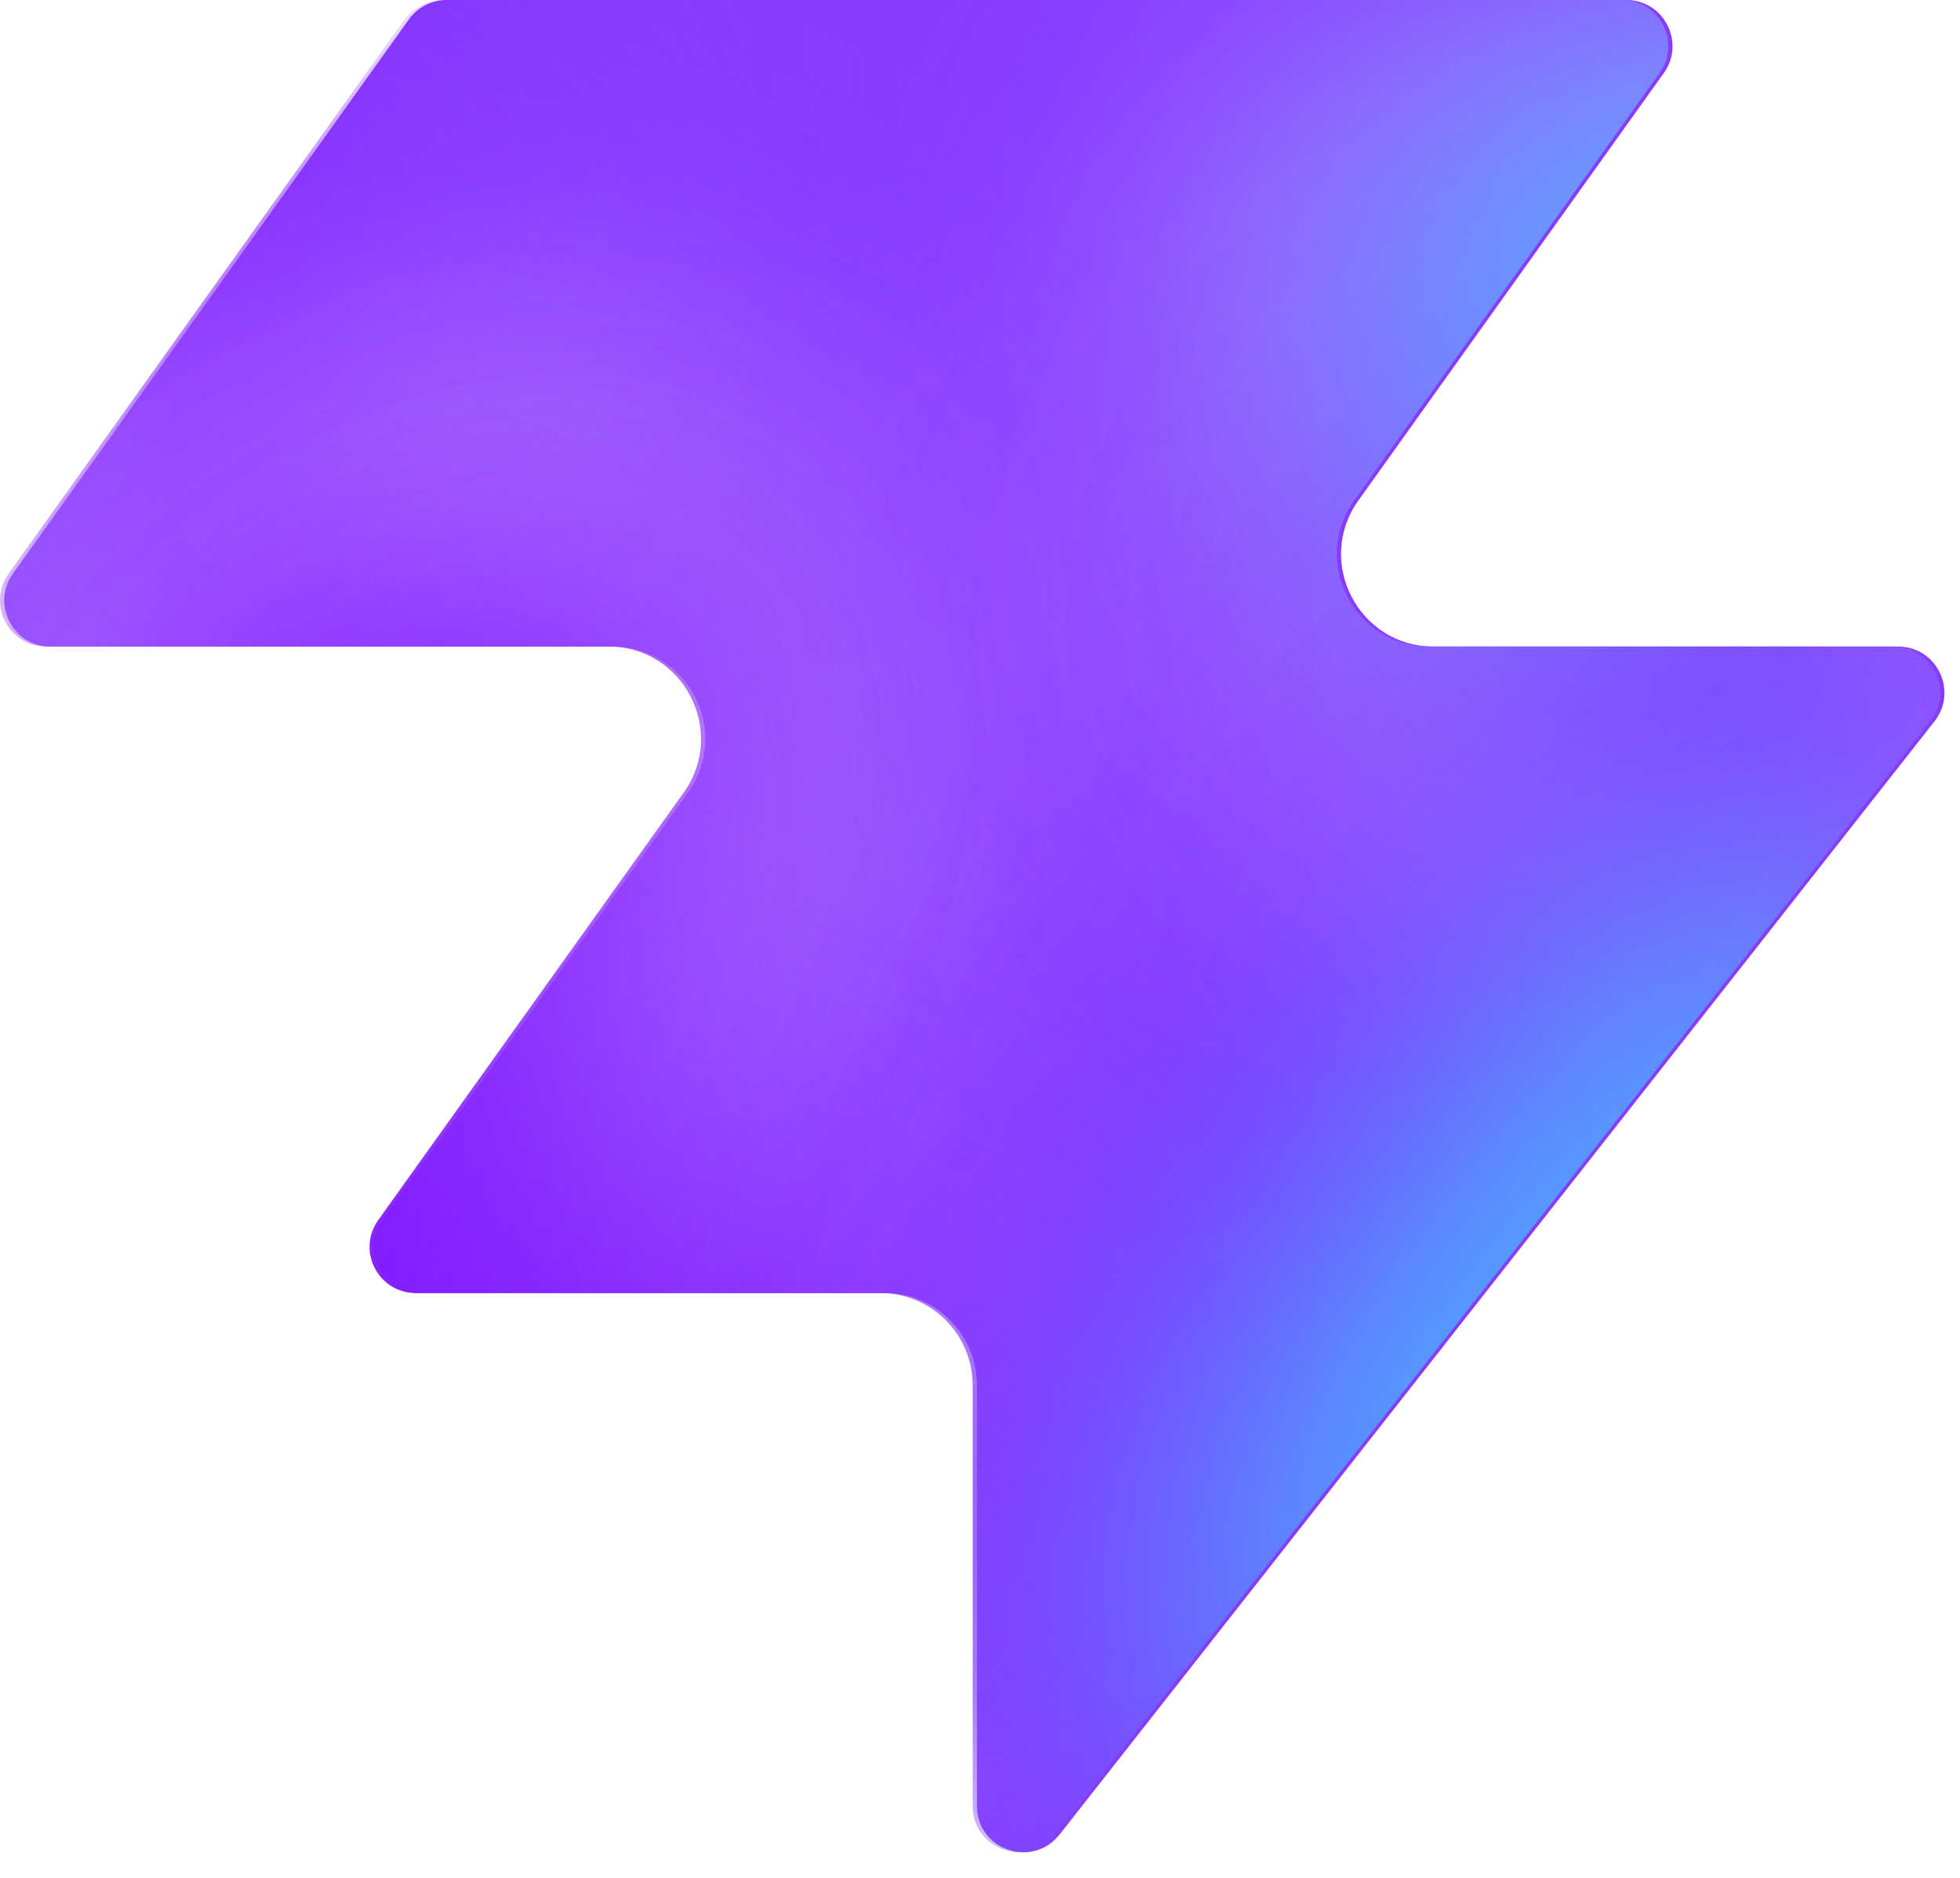
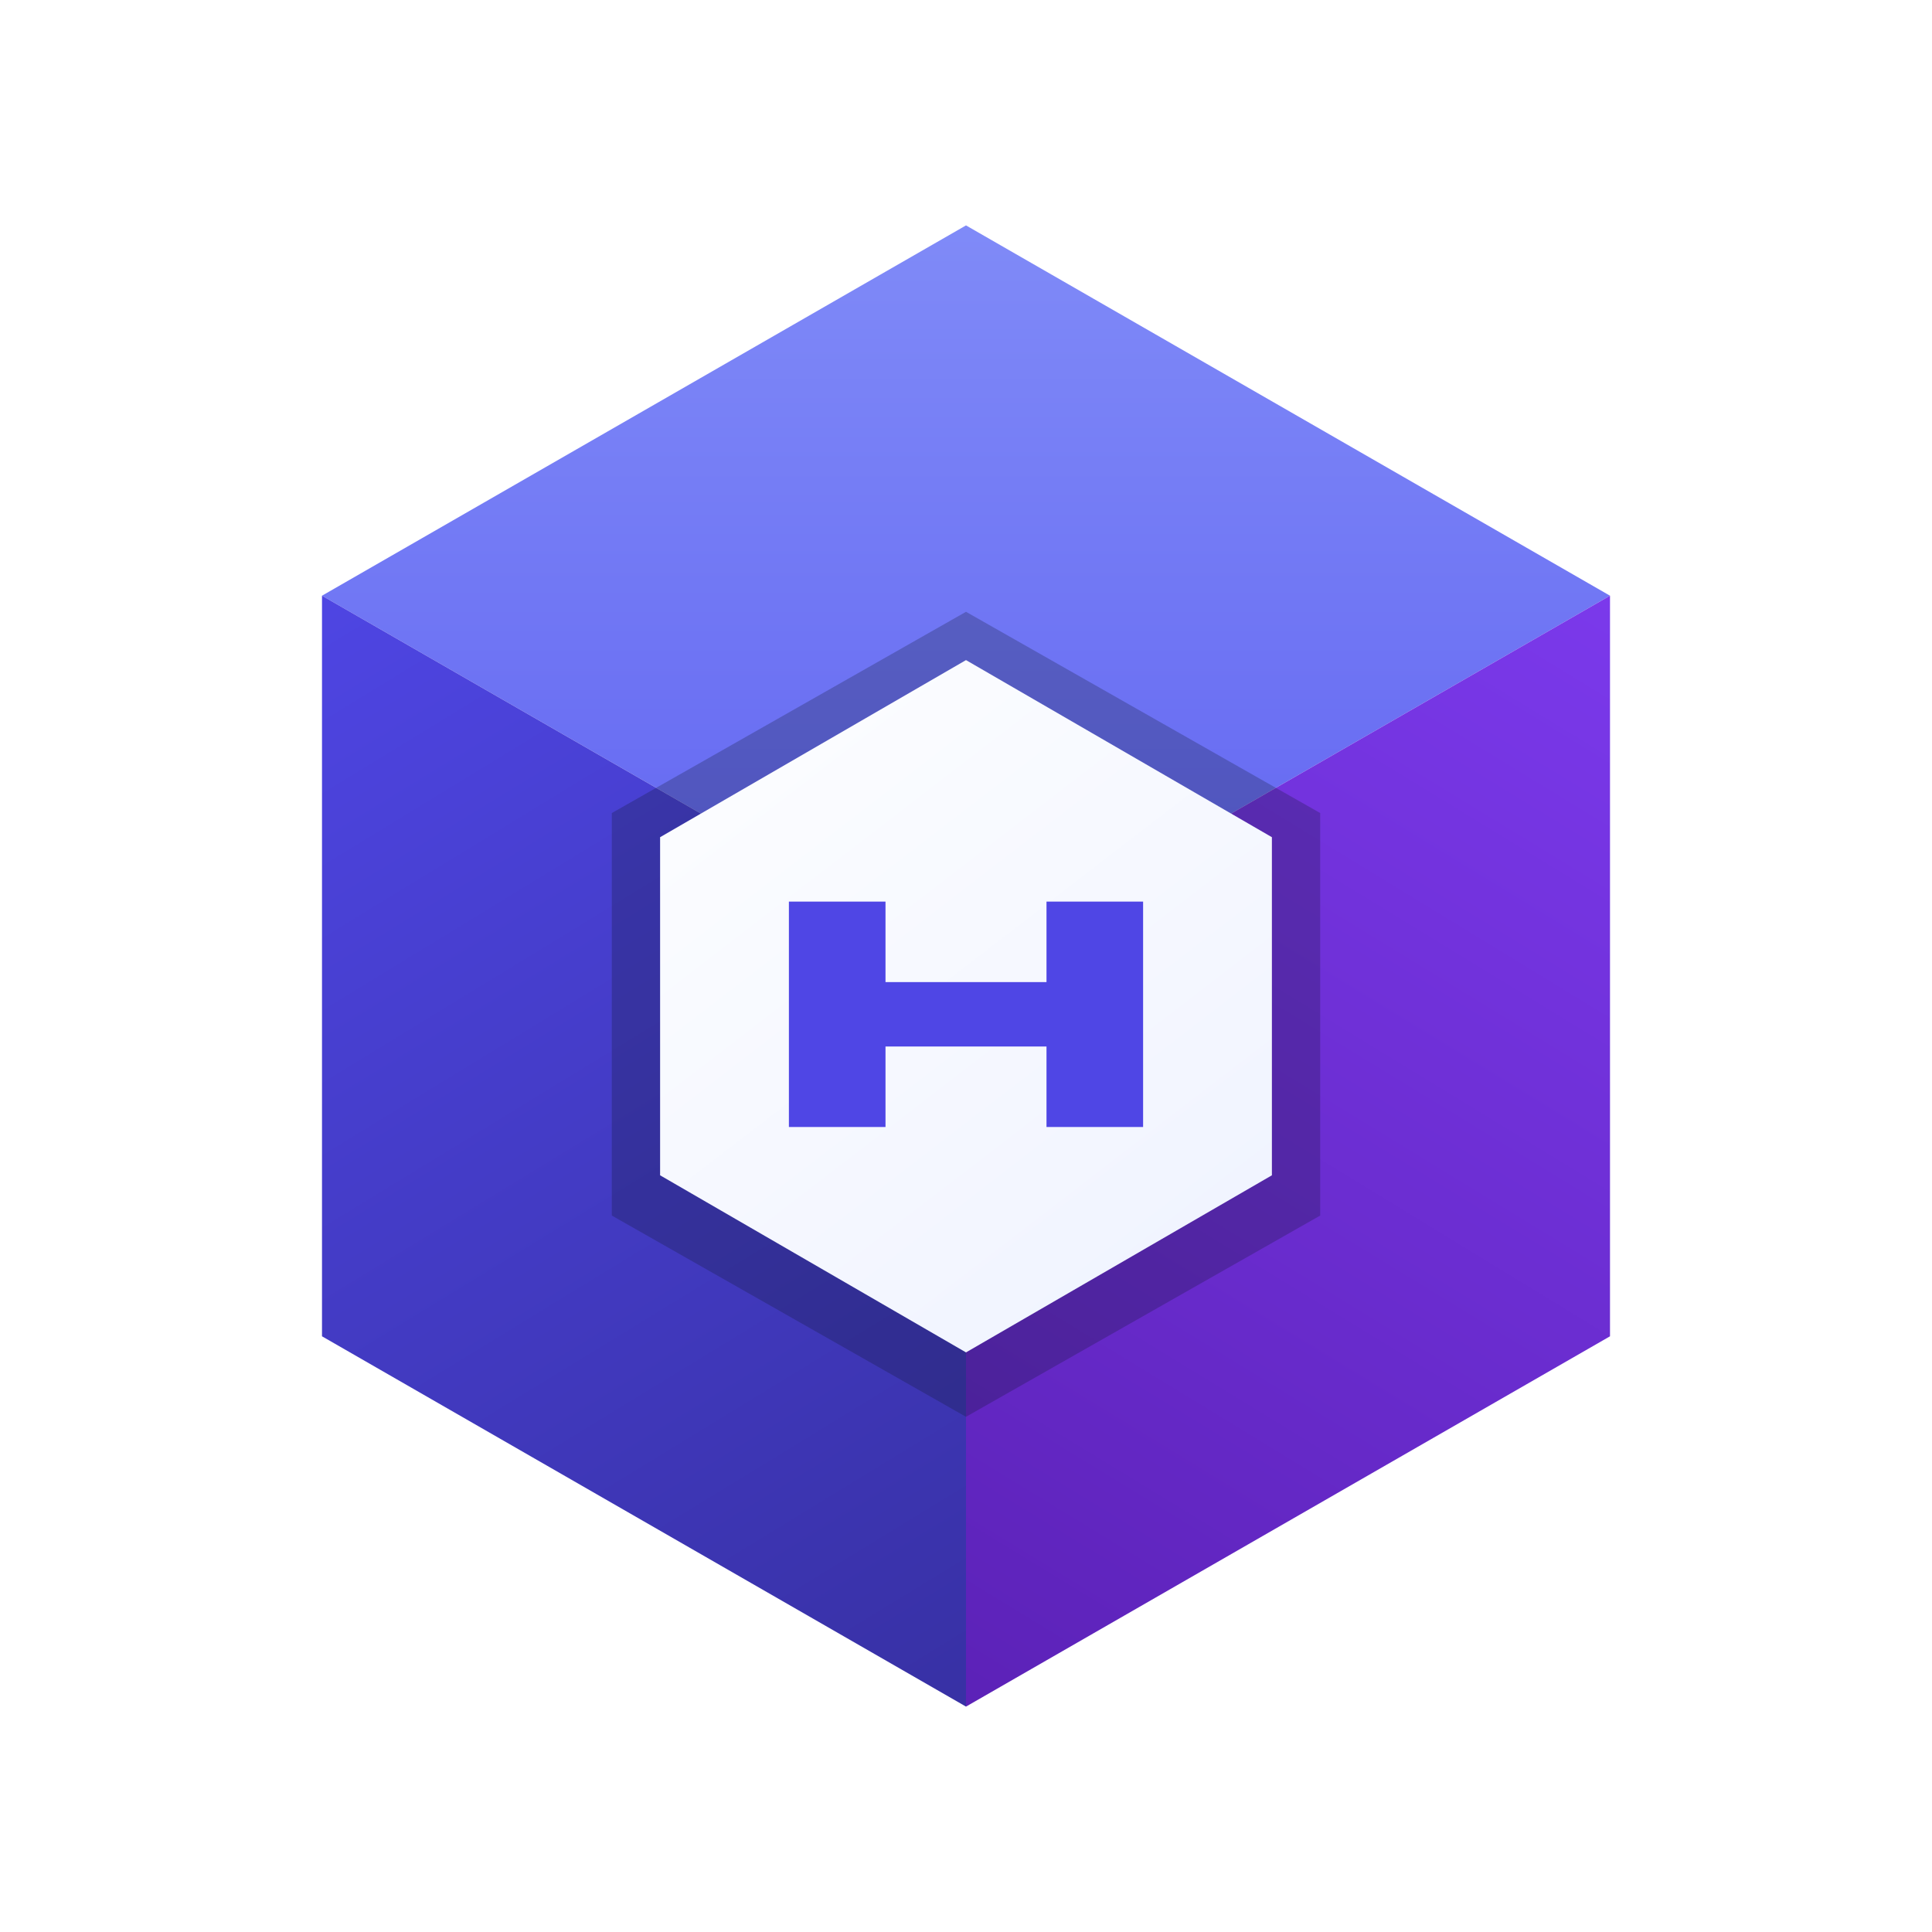
- <svg xmlns="http://www.w3.org/2000/svg" width="48" height="46" fill="none" viewBox="0 0 48 46">
-   <path fill="#863bff" d="M25.946 44.938c-.664.845-2.021.375-2.021-.698V33.937a2.26 2.26 0 0 0-2.262-2.262H10.287c-.92 0-1.456-1.04-.92-1.788l7.48-10.471c1.07-1.497 0-3.578-1.842-3.578H1.237c-.92 0-1.456-1.04-.92-1.788L10.013.474c.214-.297.556-.474.92-.474h28.894c.92 0 1.456 1.04.92 1.788l-7.48 10.471c-1.07 1.498 0 3.579 1.842 3.579h11.377c.943 0 1.473 1.088.89 1.83L25.947 44.94z" style="fill:#863bff;fill:color(display-p3 .525 .23 1);fill-opacity:1" />
-   <mask id="a" width="48" height="46" x="0" y="0" maskUnits="userSpaceOnUse" style="mask-type:alpha">
-     <path fill="#000" d="M25.842 44.938c-.664.844-2.021.375-2.021-.698V33.937a2.26 2.26 0 0 0-2.262-2.262H10.183c-.92 0-1.456-1.04-.92-1.788l7.48-10.471c1.07-1.498 0-3.579-1.842-3.579H1.133c-.92 0-1.456-1.04-.92-1.787L9.91.473c.214-.297.556-.474.92-.474h28.894c.92 0 1.456 1.04.92 1.788l-7.48 10.471c-1.07 1.498 0 3.578 1.842 3.578h11.377c.943 0 1.473 1.088.89 1.832L25.843 44.94z" style="fill:#000;fill-opacity:1" />
-   </mask>
-   <g mask="url(#a)">
-     <g filter="url(#b)">
-       <ellipse cx="5.508" cy="14.704" fill="#ede6ff" rx="5.508" ry="14.704" style="fill:#ede6ff;fill:color(display-p3 .927 .903 1);fill-opacity:1" transform="matrix(.00324 1 1 -.00324 -4.47 31.516)" />
-     </g>
-     <g filter="url(#c)">
-       <ellipse cx="10.399" cy="29.851" fill="#ede6ff" rx="10.399" ry="29.851" style="fill:#ede6ff;fill:color(display-p3 .927 .903 1);fill-opacity:1" transform="matrix(.00324 1 1 -.00324 -39.328 7.883)" />
-     </g>
-     <g filter="url(#d)">
-       <ellipse cx="5.508" cy="30.487" fill="#7e14ff" rx="5.508" ry="30.487" style="fill:#7e14ff;fill:color(display-p3 .492 .077 1);fill-opacity:1" transform="rotate(89.814 -25.913 -14.639)scale(1 -1)" />
-     </g>
-     <g filter="url(#e)">
-       <ellipse cx="5.508" cy="30.599" fill="#7e14ff" rx="5.508" ry="30.599" style="fill:#7e14ff;fill:color(display-p3 .492 .077 1);fill-opacity:1" transform="rotate(89.814 -32.644 -3.334)scale(1 -1)" />
-     </g>
-     <g filter="url(#f)">
-       <ellipse cx="5.508" cy="30.599" fill="#7e14ff" rx="5.508" ry="30.599" style="fill:#7e14ff;fill:color(display-p3 .492 .077 1);fill-opacity:1" transform="matrix(.00324 1 1 -.00324 -34.34 30.47)" />
-     </g>
-     <g filter="url(#g)">
-       <ellipse cx="14.072" cy="22.078" fill="#ede6ff" rx="14.072" ry="22.078" style="fill:#ede6ff;fill:color(display-p3 .927 .903 1);fill-opacity:1" transform="rotate(93.35 24.506 48.493)scale(-1 1)" />
-     </g>
-     <g filter="url(#h)">
-       <ellipse cx="3.47" cy="21.501" fill="#7e14ff" rx="3.47" ry="21.501" style="fill:#7e14ff;fill:color(display-p3 .492 .077 1);fill-opacity:1" transform="rotate(89.009 28.708 47.59)scale(-1 1)" />
-     </g>
-     <g filter="url(#i)">
-       <ellipse cx="3.47" cy="21.501" fill="#7e14ff" rx="3.47" ry="21.501" style="fill:#7e14ff;fill:color(display-p3 .492 .077 1);fill-opacity:1" transform="rotate(89.009 28.708 47.59)scale(-1 1)" />
-     </g>
-     <g filter="url(#j)">
-       <ellipse cx=".387" cy="8.972" fill="#7e14ff" rx="4.407" ry="29.108" style="fill:#7e14ff;fill:color(display-p3 .492 .077 1);fill-opacity:1" transform="rotate(39.51 .387 8.972)" />
-     </g>
-     <g filter="url(#k)">
-       <ellipse cx="47.523" cy="-6.092" fill="#7e14ff" rx="4.407" ry="29.108" style="fill:#7e14ff;fill:color(display-p3 .492 .077 1);fill-opacity:1" transform="rotate(37.892 47.523 -6.092)" />
-     </g>
-     <g filter="url(#l)">
-       <ellipse cx="41.412" cy="6.333" fill="#47bfff" rx="5.971" ry="9.665" style="fill:#47bfff;fill:color(display-p3 .28 .748 1);fill-opacity:1" transform="rotate(37.892 41.412 6.333)" />
-     </g>
-     <g filter="url(#m)">
-       <ellipse cx="-1.879" cy="38.332" fill="#7e14ff" rx="4.407" ry="29.108" style="fill:#7e14ff;fill:color(display-p3 .492 .077 1);fill-opacity:1" transform="rotate(37.892 -1.88 38.332)" />
-     </g>
-     <g filter="url(#n)">
-       <ellipse cx="-1.879" cy="38.332" fill="#7e14ff" rx="4.407" ry="29.108" style="fill:#7e14ff;fill:color(display-p3 .492 .077 1);fill-opacity:1" transform="rotate(37.892 -1.88 38.332)" />
-     </g>
-     <g filter="url(#o)">
-       <ellipse cx="35.651" cy="29.907" fill="#7e14ff" rx="4.407" ry="29.108" style="fill:#7e14ff;fill:color(display-p3 .492 .077 1);fill-opacity:1" transform="rotate(37.892 35.651 29.907)" />
-     </g>
-     <g filter="url(#p)">
-       <ellipse cx="38.418" cy="32.4" fill="#47bfff" rx="5.971" ry="15.297" style="fill:#47bfff;fill:color(display-p3 .28 .748 1);fill-opacity:1" transform="rotate(37.892 38.418 32.4)" />
-     </g>
-   </g>
+ <svg xmlns="http://www.w3.org/2000/svg" viewBox="0 0 120 120" fill="none">
  <defs>
-     <filter id="b" width="60.045" height="41.654" x="-19.77" y="16.149" color-interpolation-filters="sRGB" filterUnits="userSpaceOnUse">
-       <feFlood flood-opacity="0" result="BackgroundImageFix" />
-       <feBlend in="SourceGraphic" in2="BackgroundImageFix" result="shape" />
-       <feGaussianBlur result="effect1_foregroundBlur_2002_17158" stdDeviation="7.659" />
-     </filter>
-     <filter id="c" width="90.34" height="51.437" x="-54.613" y="-7.533" color-interpolation-filters="sRGB" filterUnits="userSpaceOnUse">
-       <feFlood flood-opacity="0" result="BackgroundImageFix" />
-       <feBlend in="SourceGraphic" in2="BackgroundImageFix" result="shape" />
-       <feGaussianBlur result="effect1_foregroundBlur_2002_17158" stdDeviation="7.659" />
-     </filter>
-     <filter id="d" width="79.355" height="29.4" x="-49.64" y="2.03" color-interpolation-filters="sRGB" filterUnits="userSpaceOnUse">
-       <feFlood flood-opacity="0" result="BackgroundImageFix" />
-       <feBlend in="SourceGraphic" in2="BackgroundImageFix" result="shape" />
-       <feGaussianBlur result="effect1_foregroundBlur_2002_17158" stdDeviation="4.596" />
-     </filter>
-     <filter id="e" width="79.579" height="29.4" x="-45.045" y="20.029" color-interpolation-filters="sRGB" filterUnits="userSpaceOnUse">
-       <feFlood flood-opacity="0" result="BackgroundImageFix" />
-       <feBlend in="SourceGraphic" in2="BackgroundImageFix" result="shape" />
-       <feGaussianBlur result="effect1_foregroundBlur_2002_17158" stdDeviation="4.596" />
-     </filter>
-     <filter id="f" width="79.579" height="29.4" x="-43.513" y="21.178" color-interpolation-filters="sRGB" filterUnits="userSpaceOnUse">
-       <feFlood flood-opacity="0" result="BackgroundImageFix" />
-       <feBlend in="SourceGraphic" in2="BackgroundImageFix" result="shape" />
-       <feGaussianBlur result="effect1_foregroundBlur_2002_17158" stdDeviation="4.596" />
-     </filter>
-     <filter id="g" width="74.749" height="58.852" x="15.756" y="-17.901" color-interpolation-filters="sRGB" filterUnits="userSpaceOnUse">
-       <feFlood flood-opacity="0" result="BackgroundImageFix" />
-       <feBlend in="SourceGraphic" in2="BackgroundImageFix" result="shape" />
-       <feGaussianBlur result="effect1_foregroundBlur_2002_17158" stdDeviation="7.659" />
-     </filter>
-     <filter id="h" width="61.377" height="25.362" x="23.548" y="2.284" color-interpolation-filters="sRGB" filterUnits="userSpaceOnUse">
-       <feFlood flood-opacity="0" result="BackgroundImageFix" />
-       <feBlend in="SourceGraphic" in2="BackgroundImageFix" result="shape" />
-       <feGaussianBlur result="effect1_foregroundBlur_2002_17158" stdDeviation="4.596" />
-     </filter>
-     <filter id="i" width="61.377" height="25.362" x="23.548" y="2.284" color-interpolation-filters="sRGB" filterUnits="userSpaceOnUse">
-       <feFlood flood-opacity="0" result="BackgroundImageFix" />
-       <feBlend in="SourceGraphic" in2="BackgroundImageFix" result="shape" />
-       <feGaussianBlur result="effect1_foregroundBlur_2002_17158" stdDeviation="4.596" />
-     </filter>
-     <filter id="j" width="56.045" height="63.649" x="-27.636" y="-22.853" color-interpolation-filters="sRGB" filterUnits="userSpaceOnUse">
-       <feFlood flood-opacity="0" result="BackgroundImageFix" />
-       <feBlend in="SourceGraphic" in2="BackgroundImageFix" result="shape" />
-       <feGaussianBlur result="effect1_foregroundBlur_2002_17158" stdDeviation="4.596" />
-     </filter>
-     <filter id="k" width="54.814" height="64.646" x="20.116" y="-38.415" color-interpolation-filters="sRGB" filterUnits="userSpaceOnUse">
-       <feFlood flood-opacity="0" result="BackgroundImageFix" />
-       <feBlend in="SourceGraphic" in2="BackgroundImageFix" result="shape" />
-       <feGaussianBlur result="effect1_foregroundBlur_2002_17158" stdDeviation="4.596" />
-     </filter>
-     <filter id="l" width="33.541" height="35.313" x="24.641" y="-11.323" color-interpolation-filters="sRGB" filterUnits="userSpaceOnUse">
-       <feFlood flood-opacity="0" result="BackgroundImageFix" />
-       <feBlend in="SourceGraphic" in2="BackgroundImageFix" result="shape" />
-       <feGaussianBlur result="effect1_foregroundBlur_2002_17158" stdDeviation="4.596" />
-     </filter>
-     <filter id="m" width="54.814" height="64.646" x="-29.286" y="6.009" color-interpolation-filters="sRGB" filterUnits="userSpaceOnUse">
-       <feFlood flood-opacity="0" result="BackgroundImageFix" />
-       <feBlend in="SourceGraphic" in2="BackgroundImageFix" result="shape" />
-       <feGaussianBlur result="effect1_foregroundBlur_2002_17158" stdDeviation="4.596" />
-     </filter>
-     <filter id="n" width="54.814" height="64.646" x="-29.286" y="6.009" color-interpolation-filters="sRGB" filterUnits="userSpaceOnUse">
-       <feFlood flood-opacity="0" result="BackgroundImageFix" />
-       <feBlend in="SourceGraphic" in2="BackgroundImageFix" result="shape" />
-       <feGaussianBlur result="effect1_foregroundBlur_2002_17158" stdDeviation="4.596" />
-     </filter>
-     <filter id="o" width="54.814" height="64.646" x="8.244" y="-2.416" color-interpolation-filters="sRGB" filterUnits="userSpaceOnUse">
-       <feFlood flood-opacity="0" result="BackgroundImageFix" />
-       <feBlend in="SourceGraphic" in2="BackgroundImageFix" result="shape" />
-       <feGaussianBlur result="effect1_foregroundBlur_2002_17158" stdDeviation="4.596" />
-     </filter>
-     <filter id="p" width="39.409" height="43.623" x="18.713" y="10.588" color-interpolation-filters="sRGB" filterUnits="userSpaceOnUse">
-       <feFlood flood-opacity="0" result="BackgroundImageFix" />
-       <feBlend in="SourceGraphic" in2="BackgroundImageFix" result="shape" />
-       <feGaussianBlur result="effect1_foregroundBlur_2002_17158" stdDeviation="4.596" />
-     </filter>
+     <linearGradient id="eh-fav-top" x1="60" y1="12" x2="60" y2="58" gradientUnits="userSpaceOnUse">
+       <stop offset="0%" stop-color="#818CF8" />
+       <stop offset="100%" stop-color="#6366F1" />
+     </linearGradient>
+     <linearGradient id="eh-fav-left" x1="16" y1="36" x2="60" y2="108" gradientUnits="userSpaceOnUse">
+       <stop offset="0%" stop-color="#4F46E5" />
+       <stop offset="100%" stop-color="#3730A3" />
+     </linearGradient>
+     <linearGradient id="eh-fav-right" x1="104" y1="36" x2="60" y2="108" gradientUnits="userSpaceOnUse">
+       <stop offset="0%" stop-color="#7C3AED" />
+       <stop offset="100%" stop-color="#5B21B6" />
+     </linearGradient>
+     <linearGradient id="eh-fav-inner" x1="40" y1="34" x2="80" y2="86" gradientUnits="userSpaceOnUse">
+       <stop offset="0%" stop-color="#FFFFFF" />
+       <stop offset="100%" stop-color="#EEF2FF" />
+     </linearGradient>
  </defs>
+   <path d="M60 14 L100 37 L60 60 L20 37 Z" fill="url(#eh-fav-top)" />
+   <path d="M20 37 L60 60 L60 106 L20 83 Z" fill="url(#eh-fav-left)" />
+   <path d="M60 60 L100 37 L100 83 L60 106 Z" fill="url(#eh-fav-right)" />
+   <path d="M60 38 L82 50.5 L82 75.5 L60 88 L38 75.5 L38 50.5 Z" fill="#0F172A" fill-opacity="0.25" />
+   <path d="M60 41 L79 52 L79 73 L60 84 L41 73 L41 52 Z" fill="url(#eh-fav-inner)" />
+   <path d="M49 56 L55 56 L55 61 L65 61 L65 56 L71 56 L71 70 L65 70 L65 65 L55 65 L55 70 L49 70 Z" fill="#4F46E5" />
</svg>
